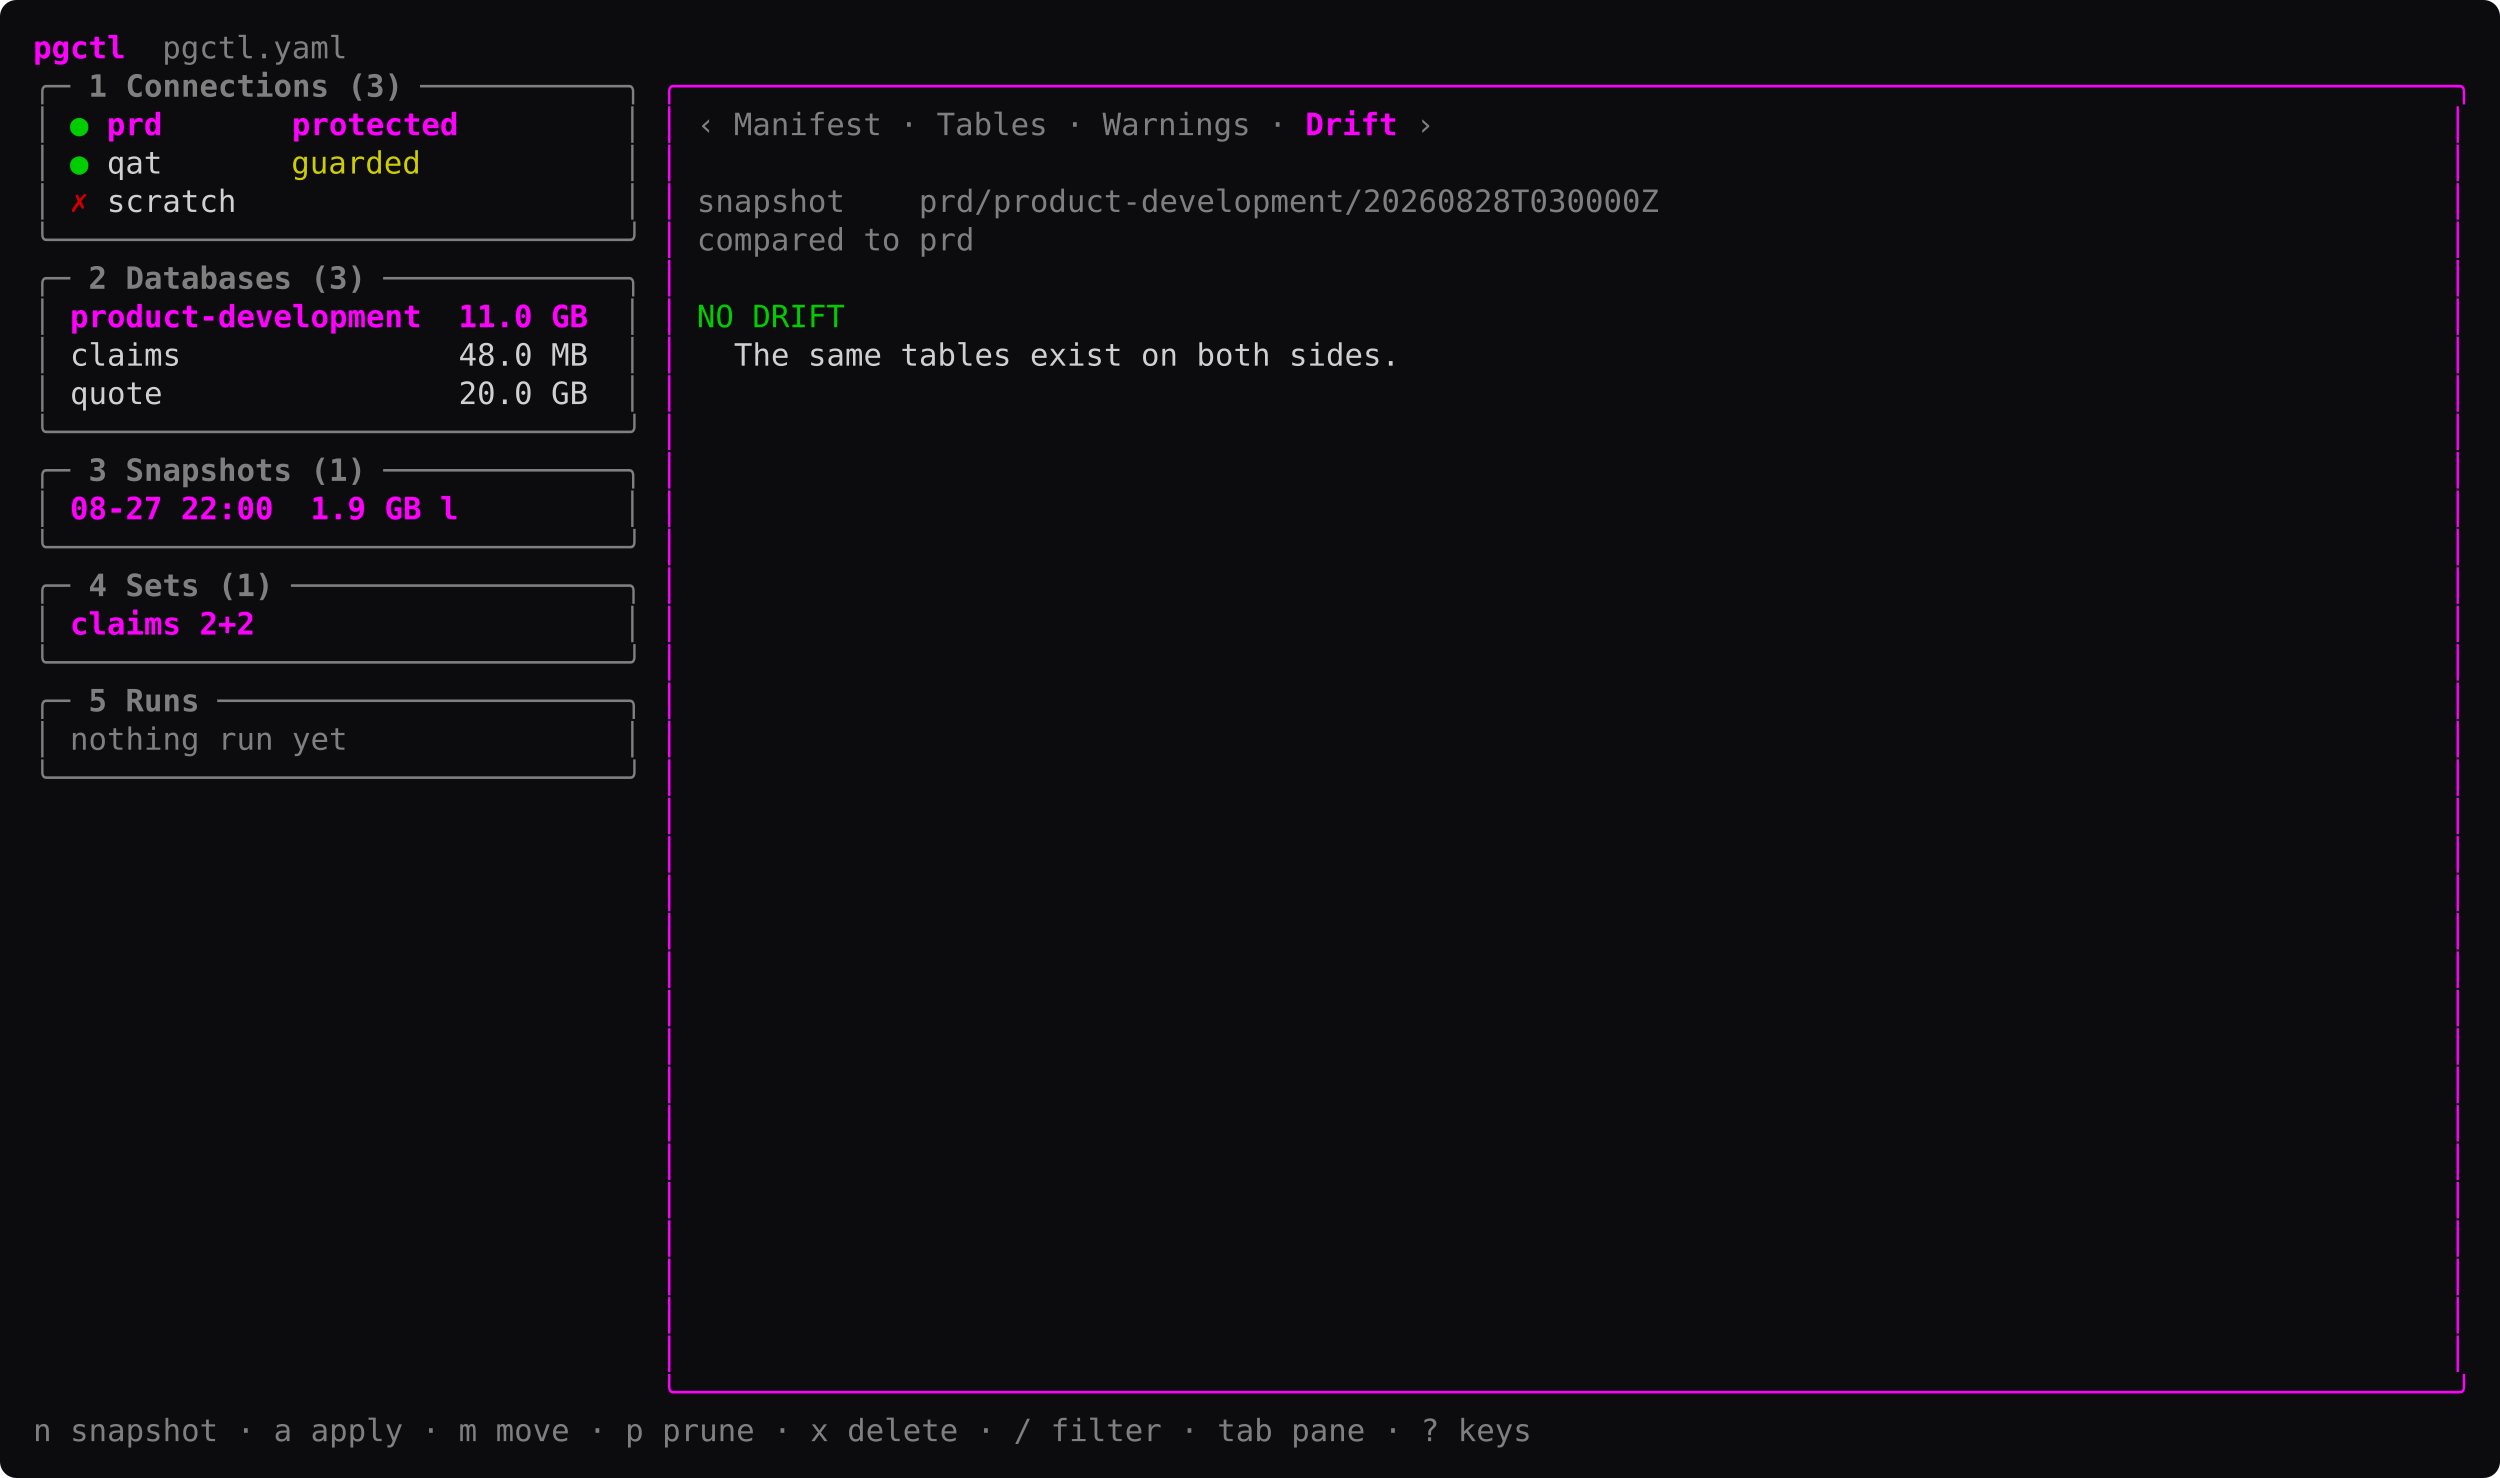
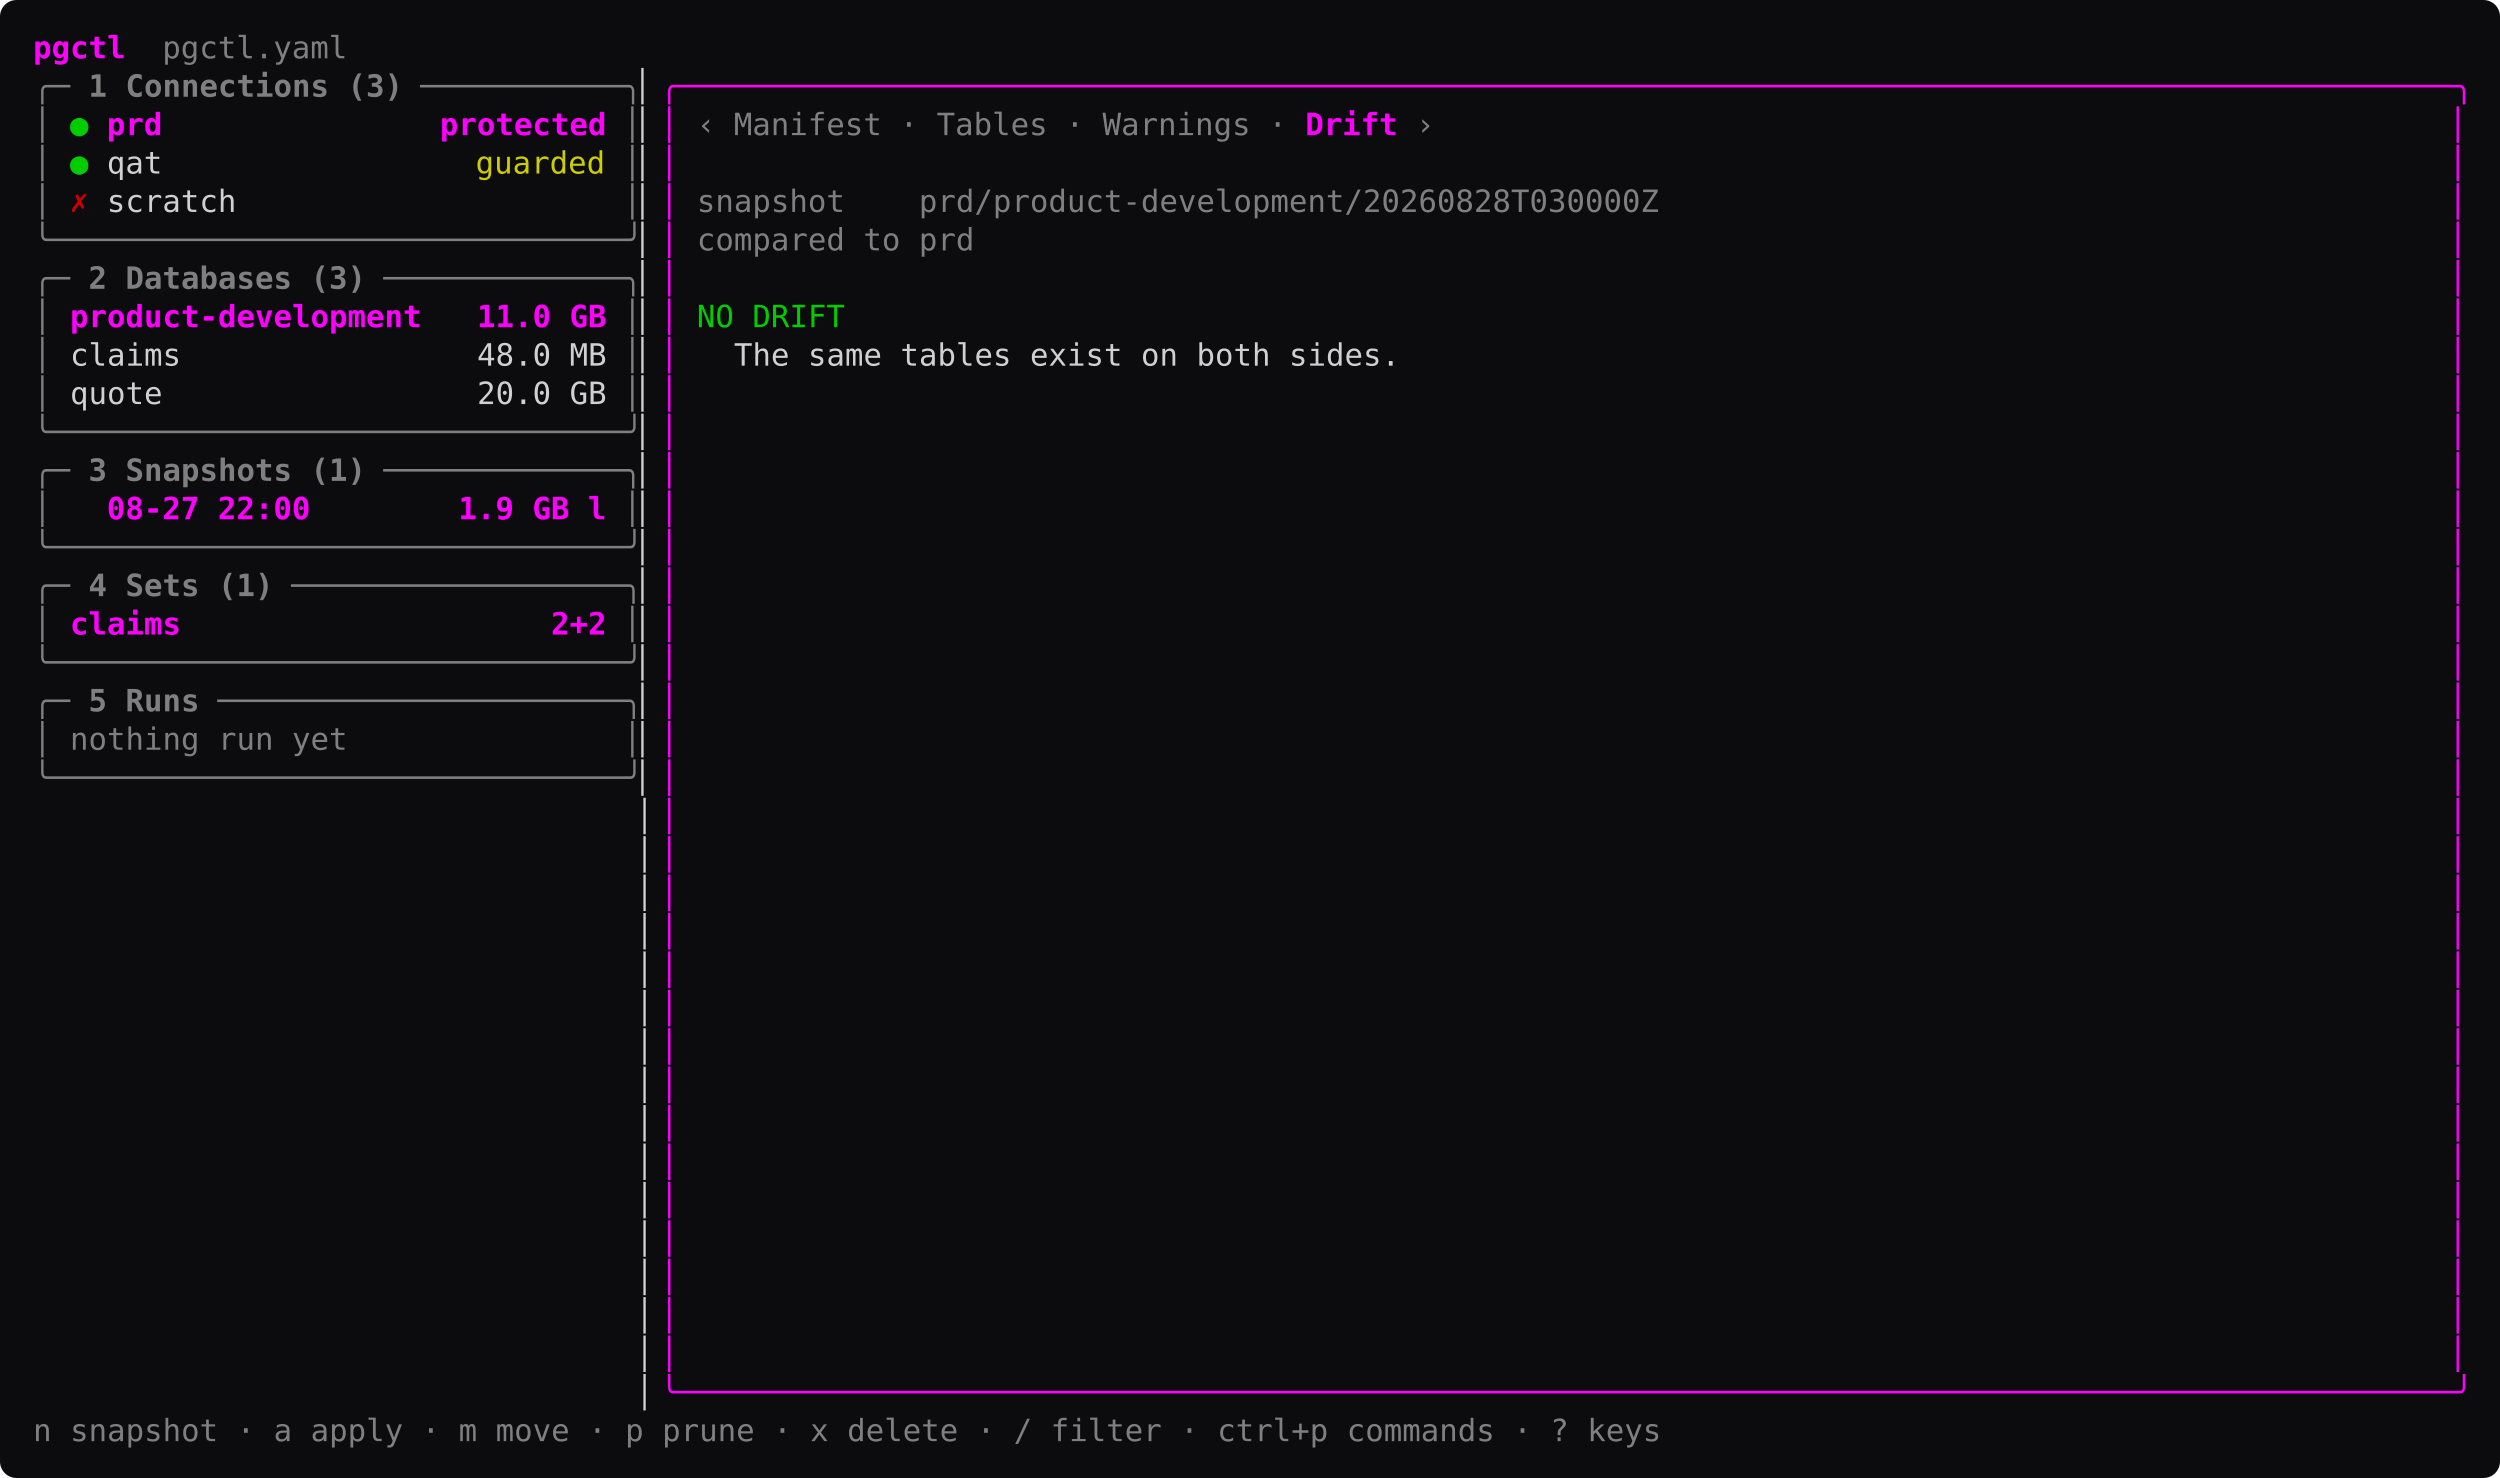
<svg xmlns="http://www.w3.org/2000/svg" width="1057.6" height="625.25" viewBox="0 0 1057.6 625.25" font-family="ui-monospace, 'SF Mono', SFMono-Regular, Menlo, Consolas, 'DejaVu Sans Mono', monospace" font-size="13" role="img">
  <rect width="1057.6" height="625.25" rx="7" fill="#0c0c0e" />
  <text x="14" y="24.68" textLength="39" lengthAdjust="spacing" fill="#ff00ff" font-weight="600" xml:space="preserve">pgctl</text>
  <text x="53" y="24.68" textLength="93.6" lengthAdjust="spacing" fill="#7f7f7f" xml:space="preserve">  pgctl.yaml</text>
  <text x="14" y="40.92" textLength="15.6" lengthAdjust="spacing" fill="#7f7f7f" xml:space="preserve">╭─</text>
  <text x="29.6" y="40.92" textLength="140.4" lengthAdjust="spacing" fill="#7f7f7f" font-weight="600" xml:space="preserve"> 1 Connections (3)</text>
  <text x="177.8" y="40.92" textLength="93.6" lengthAdjust="spacing" fill="#7f7f7f" xml:space="preserve">───────────╮</text>
+   <text x="271.4" y="40.92" textLength="7.8" lengthAdjust="spacing" fill="#d0d0d0" xml:space="preserve">▏</text>
  <text x="279.2" y="40.92" textLength="764.4" lengthAdjust="spacing" fill="#ff00ff" xml:space="preserve">╭────────────────────────────────────────────────────────────────────────────────────────────────╮</text>
  <text x="14" y="57.17" textLength="7.8" lengthAdjust="spacing" fill="#7f7f7f" xml:space="preserve">│</text>
  <text x="29.6" y="57.17" textLength="7.8" lengthAdjust="spacing" fill="#00cd00" xml:space="preserve">●</text>
-   <text x="45.2" y="57.17" textLength="148.2" lengthAdjust="spacing" fill="#ff00ff" font-weight="600" xml:space="preserve">prd       protected</text>
+   <text x="45.2" y="57.17" textLength="210.6" lengthAdjust="spacing" fill="#ff00ff" font-weight="600" xml:space="preserve">prd               protected</text>
  <text x="263.6" y="57.17" textLength="7.8" lengthAdjust="spacing" fill="#7f7f7f" xml:space="preserve">│</text>
+   <text x="271.4" y="57.17" textLength="7.8" lengthAdjust="spacing" fill="#d0d0d0" xml:space="preserve">▏</text>
  <text x="279.2" y="57.17" textLength="7.8" lengthAdjust="spacing" fill="#ff00ff" xml:space="preserve">│</text>
  <text x="294.8" y="57.17" textLength="7.8" lengthAdjust="spacing" fill="#7f7f7f" xml:space="preserve">‹</text>
  <text x="302.6" y="57.17" textLength="70.2" lengthAdjust="spacing" fill="#7f7f7f" xml:space="preserve"> Manifest</text>
  <text x="380.6" y="57.17" textLength="7.8" lengthAdjust="spacing" fill="#7f7f7f" xml:space="preserve">·</text>
  <text x="388.4" y="57.17" textLength="54.6" lengthAdjust="spacing" fill="#7f7f7f" xml:space="preserve"> Tables</text>
  <text x="450.8" y="57.17" textLength="7.8" lengthAdjust="spacing" fill="#7f7f7f" xml:space="preserve">·</text>
  <text x="458.6" y="57.17" textLength="70.2" lengthAdjust="spacing" fill="#7f7f7f" xml:space="preserve"> Warnings</text>
  <text x="536.6" y="57.17" textLength="7.8" lengthAdjust="spacing" fill="#7f7f7f" xml:space="preserve">·</text>
  <text x="552.2" y="57.17" textLength="7.8" lengthAdjust="spacing" fill="#ff00ff" font-weight="600" xml:space="preserve">D</text>
  <text x="560" y="57.17" textLength="7.8" lengthAdjust="spacing" fill="#ff00ff" font-weight="600" xml:space="preserve">r</text>
  <text x="567.8" y="57.17" textLength="7.8" lengthAdjust="spacing" fill="#ff00ff" font-weight="600" xml:space="preserve">i</text>
  <text x="575.6" y="57.17" textLength="7.8" lengthAdjust="spacing" fill="#ff00ff" font-weight="600" xml:space="preserve">f</text>
  <text x="583.4" y="57.17" textLength="7.8" lengthAdjust="spacing" fill="#ff00ff" font-weight="600" xml:space="preserve">t</text>
  <text x="599" y="57.17" textLength="7.8" lengthAdjust="spacing" fill="#7f7f7f" xml:space="preserve">›</text>
  <text x="1035.8" y="57.17" textLength="7.8" lengthAdjust="spacing" fill="#ff00ff" xml:space="preserve">│</text>
  <text x="14" y="73.42" textLength="7.8" lengthAdjust="spacing" fill="#7f7f7f" xml:space="preserve">│</text>
  <text x="29.6" y="73.42" textLength="7.8" lengthAdjust="spacing" fill="#00cd00" xml:space="preserve">●</text>
  <text x="45.2" y="73.42" textLength="23.4" lengthAdjust="spacing" fill="#d0d0d0" xml:space="preserve">qat</text>
-   <text x="115.4" y="73.42" textLength="62.4" lengthAdjust="spacing" fill="#cdcd00" xml:space="preserve"> guarded</text>
+   <text x="201.2" y="73.42" textLength="54.6" lengthAdjust="spacing" fill="#cdcd00" xml:space="preserve">guarded</text>
  <text x="263.6" y="73.42" textLength="7.8" lengthAdjust="spacing" fill="#7f7f7f" xml:space="preserve">│</text>
+   <text x="271.4" y="73.42" textLength="7.8" lengthAdjust="spacing" fill="#d0d0d0" xml:space="preserve">▏</text>
  <text x="279.2" y="73.42" textLength="7.8" lengthAdjust="spacing" fill="#ff00ff" xml:space="preserve">│</text>
  <text x="1035.8" y="73.42" textLength="7.8" lengthAdjust="spacing" fill="#ff00ff" xml:space="preserve">│</text>
  <text x="14" y="89.67" textLength="7.8" lengthAdjust="spacing" fill="#7f7f7f" xml:space="preserve">│</text>
  <text x="29.6" y="89.67" textLength="7.8" lengthAdjust="spacing" fill="#cd0000" font-weight="600" xml:space="preserve">✗</text>
  <text x="45.2" y="89.67" textLength="54.6" lengthAdjust="spacing" fill="#d0d0d0" xml:space="preserve">scratch</text>
  <text x="263.6" y="89.67" textLength="7.8" lengthAdjust="spacing" fill="#7f7f7f" xml:space="preserve">│</text>
+   <text x="271.4" y="89.67" textLength="7.8" lengthAdjust="spacing" fill="#d0d0d0" xml:space="preserve">▏</text>
  <text x="279.2" y="89.67" textLength="7.8" lengthAdjust="spacing" fill="#ff00ff" xml:space="preserve">│</text>
  <text x="294.8" y="89.67" textLength="405.6" lengthAdjust="spacing" fill="#7f7f7f" xml:space="preserve">snapshot    prd/product-development/20260828T030000Z</text>
  <text x="1035.8" y="89.67" textLength="7.8" lengthAdjust="spacing" fill="#ff00ff" xml:space="preserve">│</text>
  <text x="14" y="105.92" textLength="257.4" lengthAdjust="spacing" fill="#7f7f7f" xml:space="preserve">╰───────────────────────────────╯</text>
+   <text x="271.4" y="105.92" textLength="7.8" lengthAdjust="spacing" fill="#d0d0d0" xml:space="preserve">▏</text>
  <text x="279.2" y="105.92" textLength="7.8" lengthAdjust="spacing" fill="#ff00ff" xml:space="preserve">│</text>
  <text x="294.8" y="105.92" textLength="117" lengthAdjust="spacing" fill="#7f7f7f" xml:space="preserve">compared to prd</text>
  <text x="1035.8" y="105.92" textLength="7.8" lengthAdjust="spacing" fill="#ff00ff" xml:space="preserve">│</text>
  <text x="14" y="122.17" textLength="15.6" lengthAdjust="spacing" fill="#7f7f7f" xml:space="preserve">╭─</text>
  <text x="29.6" y="122.17" textLength="124.8" lengthAdjust="spacing" fill="#7f7f7f" font-weight="600" xml:space="preserve"> 2 Databases (3)</text>
  <text x="162.2" y="122.17" textLength="109.2" lengthAdjust="spacing" fill="#7f7f7f" xml:space="preserve">─────────────╮</text>
+   <text x="271.4" y="122.17" textLength="7.8" lengthAdjust="spacing" fill="#d0d0d0" xml:space="preserve">▏</text>
  <text x="279.2" y="122.17" textLength="7.8" lengthAdjust="spacing" fill="#ff00ff" xml:space="preserve">│</text>
  <text x="1035.8" y="122.17" textLength="7.8" lengthAdjust="spacing" fill="#ff00ff" xml:space="preserve">│</text>
  <text x="14" y="138.43" textLength="7.8" lengthAdjust="spacing" fill="#7f7f7f" xml:space="preserve">│</text>
-   <text x="29.6" y="138.43" textLength="218.4" lengthAdjust="spacing" fill="#ff00ff" font-weight="600" xml:space="preserve">product-development  11.0 GB</text>
+   <text x="29.6" y="138.43" textLength="226.2" lengthAdjust="spacing" fill="#ff00ff" font-weight="600" xml:space="preserve">product-development   11.0 GB</text>
  <text x="263.6" y="138.43" textLength="7.8" lengthAdjust="spacing" fill="#7f7f7f" xml:space="preserve">│</text>
+   <text x="271.4" y="138.43" textLength="7.8" lengthAdjust="spacing" fill="#d0d0d0" xml:space="preserve">▏</text>
  <text x="279.2" y="138.43" textLength="7.8" lengthAdjust="spacing" fill="#ff00ff" xml:space="preserve">│</text>
  <text x="294.8" y="138.43" textLength="62.4" lengthAdjust="spacing" fill="#00cd00" xml:space="preserve">NO DRIFT</text>
  <text x="1035.8" y="138.43" textLength="7.8" lengthAdjust="spacing" fill="#ff00ff" xml:space="preserve">│</text>
  <text x="14" y="154.68" textLength="7.8" lengthAdjust="spacing" fill="#7f7f7f" xml:space="preserve">│</text>
-   <text x="21.8" y="154.68" textLength="226.2" lengthAdjust="spacing" fill="#d0d0d0" xml:space="preserve"> claims               48.0 MB</text>
+   <text x="21.8" y="154.68" textLength="234" lengthAdjust="spacing" fill="#d0d0d0" xml:space="preserve"> claims                48.0 MB</text>
  <text x="263.6" y="154.68" textLength="7.8" lengthAdjust="spacing" fill="#7f7f7f" xml:space="preserve">│</text>
+   <text x="271.4" y="154.68" textLength="7.8" lengthAdjust="spacing" fill="#d0d0d0" xml:space="preserve">▏</text>
  <text x="279.2" y="154.68" textLength="7.8" lengthAdjust="spacing" fill="#ff00ff" xml:space="preserve">│</text>
  <text x="287" y="154.68" textLength="304.2" lengthAdjust="spacing" fill="#d0d0d0" xml:space="preserve">   The same tables exist on both sides.</text>
  <text x="1035.8" y="154.68" textLength="7.8" lengthAdjust="spacing" fill="#ff00ff" xml:space="preserve">│</text>
  <text x="14" y="170.93" textLength="7.8" lengthAdjust="spacing" fill="#7f7f7f" xml:space="preserve">│</text>
-   <text x="21.8" y="170.93" textLength="226.2" lengthAdjust="spacing" fill="#d0d0d0" xml:space="preserve"> quote                20.0 GB</text>
+   <text x="21.8" y="170.93" textLength="234" lengthAdjust="spacing" fill="#d0d0d0" xml:space="preserve"> quote                 20.0 GB</text>
  <text x="263.6" y="170.93" textLength="7.8" lengthAdjust="spacing" fill="#7f7f7f" xml:space="preserve">│</text>
+   <text x="271.4" y="170.93" textLength="7.8" lengthAdjust="spacing" fill="#d0d0d0" xml:space="preserve">▏</text>
  <text x="279.2" y="170.93" textLength="7.8" lengthAdjust="spacing" fill="#ff00ff" xml:space="preserve">│</text>
  <text x="1035.8" y="170.93" textLength="7.8" lengthAdjust="spacing" fill="#ff00ff" xml:space="preserve">│</text>
  <text x="14" y="187.18" textLength="257.4" lengthAdjust="spacing" fill="#7f7f7f" xml:space="preserve">╰───────────────────────────────╯</text>
+   <text x="271.4" y="187.18" textLength="7.8" lengthAdjust="spacing" fill="#d0d0d0" xml:space="preserve">▏</text>
  <text x="279.2" y="187.18" textLength="7.8" lengthAdjust="spacing" fill="#ff00ff" xml:space="preserve">│</text>
  <text x="1035.8" y="187.18" textLength="7.8" lengthAdjust="spacing" fill="#ff00ff" xml:space="preserve">│</text>
  <text x="14" y="203.43" textLength="15.6" lengthAdjust="spacing" fill="#7f7f7f" xml:space="preserve">╭─</text>
  <text x="29.6" y="203.43" textLength="124.8" lengthAdjust="spacing" fill="#7f7f7f" font-weight="600" xml:space="preserve"> 3 Snapshots (1)</text>
  <text x="162.2" y="203.43" textLength="109.2" lengthAdjust="spacing" fill="#7f7f7f" xml:space="preserve">─────────────╮</text>
+   <text x="271.4" y="203.43" textLength="7.8" lengthAdjust="spacing" fill="#d0d0d0" xml:space="preserve">▏</text>
  <text x="279.2" y="203.43" textLength="7.8" lengthAdjust="spacing" fill="#ff00ff" xml:space="preserve">│</text>
  <text x="1035.8" y="203.43" textLength="7.8" lengthAdjust="spacing" fill="#ff00ff" xml:space="preserve">│</text>
  <text x="14" y="219.68" textLength="7.8" lengthAdjust="spacing" fill="#7f7f7f" xml:space="preserve">│</text>
-   <text x="29.6" y="219.68" textLength="163.8" lengthAdjust="spacing" fill="#ff00ff" font-weight="600" xml:space="preserve">08-27 22:00  1.9 GB l</text>
+   <text x="45.2" y="219.68" textLength="210.6" lengthAdjust="spacing" fill="#ff00ff" font-weight="600" xml:space="preserve">08-27 22:00        1.9 GB l</text>
  <text x="263.6" y="219.68" textLength="7.8" lengthAdjust="spacing" fill="#7f7f7f" xml:space="preserve">│</text>
+   <text x="271.4" y="219.68" textLength="7.8" lengthAdjust="spacing" fill="#d0d0d0" xml:space="preserve">▏</text>
  <text x="279.2" y="219.68" textLength="7.8" lengthAdjust="spacing" fill="#ff00ff" xml:space="preserve">│</text>
  <text x="1035.8" y="219.68" textLength="7.8" lengthAdjust="spacing" fill="#ff00ff" xml:space="preserve">│</text>
  <text x="14" y="235.93" textLength="257.4" lengthAdjust="spacing" fill="#7f7f7f" xml:space="preserve">╰───────────────────────────────╯</text>
+   <text x="271.4" y="235.93" textLength="7.8" lengthAdjust="spacing" fill="#d0d0d0" xml:space="preserve">▏</text>
  <text x="279.2" y="235.93" textLength="7.8" lengthAdjust="spacing" fill="#ff00ff" xml:space="preserve">│</text>
  <text x="1035.8" y="235.93" textLength="7.8" lengthAdjust="spacing" fill="#ff00ff" xml:space="preserve">│</text>
  <text x="14" y="252.18" textLength="15.6" lengthAdjust="spacing" fill="#7f7f7f" xml:space="preserve">╭─</text>
  <text x="29.6" y="252.18" textLength="85.8" lengthAdjust="spacing" fill="#7f7f7f" font-weight="600" xml:space="preserve"> 4 Sets (1)</text>
  <text x="123.2" y="252.18" textLength="148.2" lengthAdjust="spacing" fill="#7f7f7f" xml:space="preserve">──────────────────╮</text>
+   <text x="271.4" y="252.18" textLength="7.8" lengthAdjust="spacing" fill="#d0d0d0" xml:space="preserve">▏</text>
  <text x="279.2" y="252.18" textLength="7.8" lengthAdjust="spacing" fill="#ff00ff" xml:space="preserve">│</text>
  <text x="1035.8" y="252.18" textLength="7.8" lengthAdjust="spacing" fill="#ff00ff" xml:space="preserve">│</text>
  <text x="14" y="268.43" textLength="7.8" lengthAdjust="spacing" fill="#7f7f7f" xml:space="preserve">│</text>
-   <text x="29.6" y="268.43" textLength="78" lengthAdjust="spacing" fill="#ff00ff" font-weight="600" xml:space="preserve">claims 2+2</text>
+   <text x="29.6" y="268.43" textLength="226.2" lengthAdjust="spacing" fill="#ff00ff" font-weight="600" xml:space="preserve">claims                    2+2</text>
  <text x="263.6" y="268.43" textLength="7.8" lengthAdjust="spacing" fill="#7f7f7f" xml:space="preserve">│</text>
+   <text x="271.4" y="268.43" textLength="7.8" lengthAdjust="spacing" fill="#d0d0d0" xml:space="preserve">▏</text>
  <text x="279.2" y="268.43" textLength="7.8" lengthAdjust="spacing" fill="#ff00ff" xml:space="preserve">│</text>
  <text x="1035.8" y="268.43" textLength="7.8" lengthAdjust="spacing" fill="#ff00ff" xml:space="preserve">│</text>
  <text x="14" y="284.68" textLength="257.4" lengthAdjust="spacing" fill="#7f7f7f" xml:space="preserve">╰───────────────────────────────╯</text>
+   <text x="271.4" y="284.68" textLength="7.8" lengthAdjust="spacing" fill="#d0d0d0" xml:space="preserve">▏</text>
  <text x="279.2" y="284.68" textLength="7.8" lengthAdjust="spacing" fill="#ff00ff" xml:space="preserve">│</text>
  <text x="1035.8" y="284.68" textLength="7.8" lengthAdjust="spacing" fill="#ff00ff" xml:space="preserve">│</text>
  <text x="14" y="300.93" textLength="15.6" lengthAdjust="spacing" fill="#7f7f7f" xml:space="preserve">╭─</text>
  <text x="29.6" y="300.93" textLength="54.6" lengthAdjust="spacing" fill="#7f7f7f" font-weight="600" xml:space="preserve"> 5 Runs</text>
  <text x="92" y="300.93" textLength="179.4" lengthAdjust="spacing" fill="#7f7f7f" xml:space="preserve">──────────────────────╮</text>
+   <text x="271.4" y="300.93" textLength="7.8" lengthAdjust="spacing" fill="#d0d0d0" xml:space="preserve">▏</text>
  <text x="279.2" y="300.93" textLength="7.8" lengthAdjust="spacing" fill="#ff00ff" xml:space="preserve">│</text>
  <text x="1035.8" y="300.93" textLength="7.8" lengthAdjust="spacing" fill="#ff00ff" xml:space="preserve">│</text>
  <text x="14" y="317.18" textLength="7.8" lengthAdjust="spacing" fill="#7f7f7f" xml:space="preserve">│</text>
  <text x="29.6" y="317.18" textLength="117" lengthAdjust="spacing" fill="#7f7f7f" xml:space="preserve">nothing run yet</text>
  <text x="263.6" y="317.18" textLength="7.8" lengthAdjust="spacing" fill="#7f7f7f" xml:space="preserve">│</text>
+   <text x="271.4" y="317.18" textLength="7.8" lengthAdjust="spacing" fill="#d0d0d0" xml:space="preserve">▏</text>
  <text x="279.2" y="317.18" textLength="7.8" lengthAdjust="spacing" fill="#ff00ff" xml:space="preserve">│</text>
  <text x="1035.8" y="317.18" textLength="7.8" lengthAdjust="spacing" fill="#ff00ff" xml:space="preserve">│</text>
  <text x="14" y="333.43" textLength="257.4" lengthAdjust="spacing" fill="#7f7f7f" xml:space="preserve">╰───────────────────────────────╯</text>
+   <text x="271.4" y="333.43" textLength="7.8" lengthAdjust="spacing" fill="#d0d0d0" xml:space="preserve">▏</text>
  <text x="279.2" y="333.43" textLength="7.8" lengthAdjust="spacing" fill="#ff00ff" xml:space="preserve">│</text>
  <text x="1035.8" y="333.43" textLength="7.8" lengthAdjust="spacing" fill="#ff00ff" xml:space="preserve">│</text>
+   <text x="14" y="349.68" textLength="265.2" lengthAdjust="spacing" fill="#d0d0d0" xml:space="preserve">                                 ▏</text>
  <text x="279.2" y="349.68" textLength="7.8" lengthAdjust="spacing" fill="#ff00ff" xml:space="preserve">│</text>
  <text x="1035.8" y="349.68" textLength="7.8" lengthAdjust="spacing" fill="#ff00ff" xml:space="preserve">│</text>
+   <text x="14" y="365.93" textLength="265.2" lengthAdjust="spacing" fill="#d0d0d0" xml:space="preserve">                                 ▏</text>
  <text x="279.2" y="365.93" textLength="7.8" lengthAdjust="spacing" fill="#ff00ff" xml:space="preserve">│</text>
  <text x="1035.8" y="365.93" textLength="7.8" lengthAdjust="spacing" fill="#ff00ff" xml:space="preserve">│</text>
+   <text x="14" y="382.18" textLength="265.2" lengthAdjust="spacing" fill="#d0d0d0" xml:space="preserve">                                 ▏</text>
  <text x="279.2" y="382.18" textLength="7.8" lengthAdjust="spacing" fill="#ff00ff" xml:space="preserve">│</text>
  <text x="1035.8" y="382.18" textLength="7.8" lengthAdjust="spacing" fill="#ff00ff" xml:space="preserve">│</text>
+   <text x="14" y="398.43" textLength="265.2" lengthAdjust="spacing" fill="#d0d0d0" xml:space="preserve">                                 ▏</text>
  <text x="279.2" y="398.43" textLength="7.8" lengthAdjust="spacing" fill="#ff00ff" xml:space="preserve">│</text>
  <text x="1035.8" y="398.43" textLength="7.8" lengthAdjust="spacing" fill="#ff00ff" xml:space="preserve">│</text>
+   <text x="14" y="414.68" textLength="265.2" lengthAdjust="spacing" fill="#d0d0d0" xml:space="preserve">                                 ▏</text>
  <text x="279.2" y="414.68" textLength="7.8" lengthAdjust="spacing" fill="#ff00ff" xml:space="preserve">│</text>
  <text x="1035.8" y="414.68" textLength="7.8" lengthAdjust="spacing" fill="#ff00ff" xml:space="preserve">│</text>
+   <text x="14" y="430.93" textLength="265.2" lengthAdjust="spacing" fill="#d0d0d0" xml:space="preserve">                                 ▏</text>
  <text x="279.2" y="430.93" textLength="7.8" lengthAdjust="spacing" fill="#ff00ff" xml:space="preserve">│</text>
  <text x="1035.8" y="430.93" textLength="7.8" lengthAdjust="spacing" fill="#ff00ff" xml:space="preserve">│</text>
+   <text x="14" y="447.18" textLength="265.2" lengthAdjust="spacing" fill="#d0d0d0" xml:space="preserve">                                 ▏</text>
  <text x="279.2" y="447.18" textLength="7.8" lengthAdjust="spacing" fill="#ff00ff" xml:space="preserve">│</text>
  <text x="1035.8" y="447.18" textLength="7.8" lengthAdjust="spacing" fill="#ff00ff" xml:space="preserve">│</text>
+   <text x="14" y="463.43" textLength="265.2" lengthAdjust="spacing" fill="#d0d0d0" xml:space="preserve">                                 ▏</text>
  <text x="279.2" y="463.43" textLength="7.8" lengthAdjust="spacing" fill="#ff00ff" xml:space="preserve">│</text>
  <text x="1035.8" y="463.43" textLength="7.8" lengthAdjust="spacing" fill="#ff00ff" xml:space="preserve">│</text>
+   <text x="14" y="479.68" textLength="265.2" lengthAdjust="spacing" fill="#d0d0d0" xml:space="preserve">                                 ▏</text>
  <text x="279.2" y="479.68" textLength="7.8" lengthAdjust="spacing" fill="#ff00ff" xml:space="preserve">│</text>
  <text x="1035.8" y="479.68" textLength="7.8" lengthAdjust="spacing" fill="#ff00ff" xml:space="preserve">│</text>
+   <text x="14" y="495.93" textLength="265.2" lengthAdjust="spacing" fill="#d0d0d0" xml:space="preserve">                                 ▏</text>
  <text x="279.2" y="495.93" textLength="7.8" lengthAdjust="spacing" fill="#ff00ff" xml:space="preserve">│</text>
  <text x="1035.8" y="495.93" textLength="7.8" lengthAdjust="spacing" fill="#ff00ff" xml:space="preserve">│</text>
+   <text x="14" y="512.17" textLength="265.2" lengthAdjust="spacing" fill="#d0d0d0" xml:space="preserve">                                 ▏</text>
  <text x="279.2" y="512.17" textLength="7.8" lengthAdjust="spacing" fill="#ff00ff" xml:space="preserve">│</text>
  <text x="1035.8" y="512.17" textLength="7.8" lengthAdjust="spacing" fill="#ff00ff" xml:space="preserve">│</text>
+   <text x="14" y="528.42" textLength="265.2" lengthAdjust="spacing" fill="#d0d0d0" xml:space="preserve">                                 ▏</text>
  <text x="279.2" y="528.42" textLength="7.8" lengthAdjust="spacing" fill="#ff00ff" xml:space="preserve">│</text>
  <text x="1035.8" y="528.42" textLength="7.8" lengthAdjust="spacing" fill="#ff00ff" xml:space="preserve">│</text>
+   <text x="14" y="544.67" textLength="265.2" lengthAdjust="spacing" fill="#d0d0d0" xml:space="preserve">                                 ▏</text>
  <text x="279.2" y="544.67" textLength="7.8" lengthAdjust="spacing" fill="#ff00ff" xml:space="preserve">│</text>
  <text x="1035.8" y="544.67" textLength="7.8" lengthAdjust="spacing" fill="#ff00ff" xml:space="preserve">│</text>
+   <text x="14" y="560.92" textLength="265.2" lengthAdjust="spacing" fill="#d0d0d0" xml:space="preserve">                                 ▏</text>
  <text x="279.2" y="560.92" textLength="7.8" lengthAdjust="spacing" fill="#ff00ff" xml:space="preserve">│</text>
  <text x="1035.8" y="560.92" textLength="7.8" lengthAdjust="spacing" fill="#ff00ff" xml:space="preserve">│</text>
+   <text x="14" y="577.17" textLength="265.2" lengthAdjust="spacing" fill="#d0d0d0" xml:space="preserve">                                 ▏</text>
  <text x="279.2" y="577.17" textLength="7.8" lengthAdjust="spacing" fill="#ff00ff" xml:space="preserve">│</text>
  <text x="1035.8" y="577.17" textLength="7.8" lengthAdjust="spacing" fill="#ff00ff" xml:space="preserve">│</text>
+   <text x="14" y="593.42" textLength="265.2" lengthAdjust="spacing" fill="#d0d0d0" xml:space="preserve">                                 ▏</text>
  <text x="279.2" y="593.42" textLength="764.4" lengthAdjust="spacing" fill="#ff00ff" xml:space="preserve">╰────────────────────────────────────────────────────────────────────────────────────────────────╯</text>
-   <text x="14" y="609.67" textLength="631.8" lengthAdjust="spacing" fill="#7f7f7f" xml:space="preserve">n snapshot · a apply · m move · p prune · x delete · / filter · tab pane · ? keys</text>
+   <text x="14" y="609.67" textLength="686.4" lengthAdjust="spacing" fill="#7f7f7f" xml:space="preserve">n snapshot · a apply · m move · p prune · x delete · / filter · ctrl+p commands · ? keys</text>
</svg>
